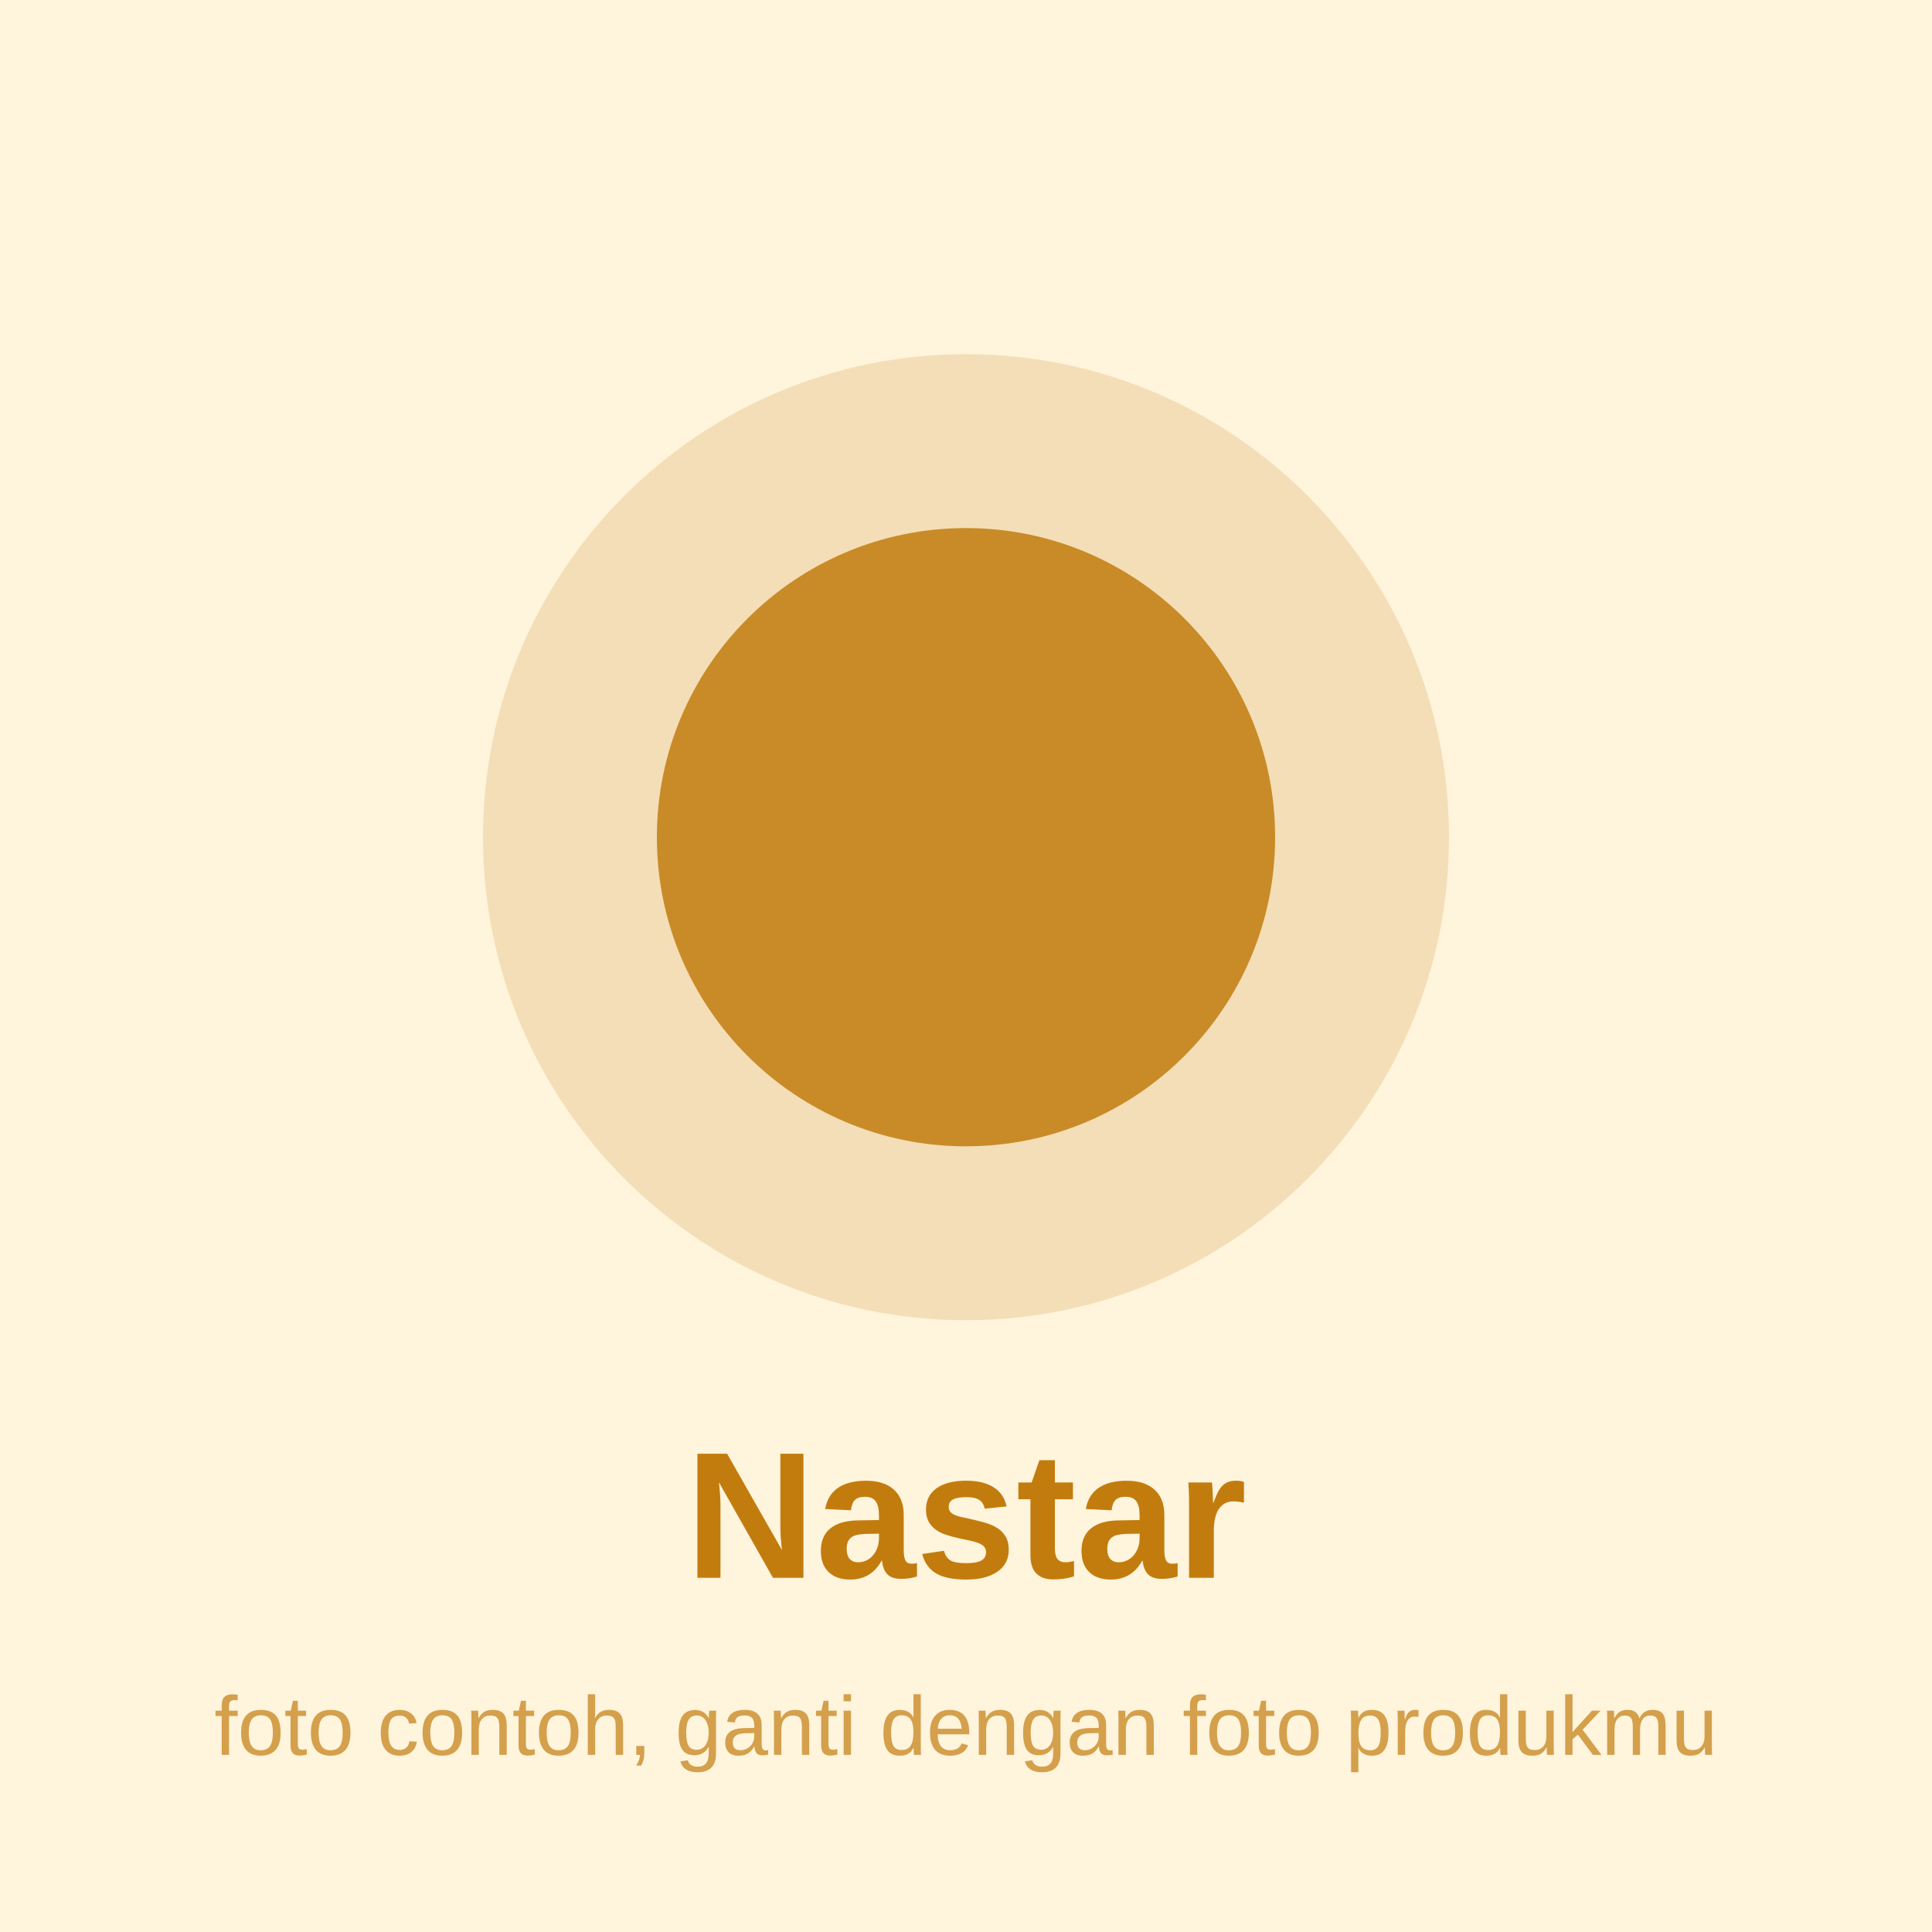
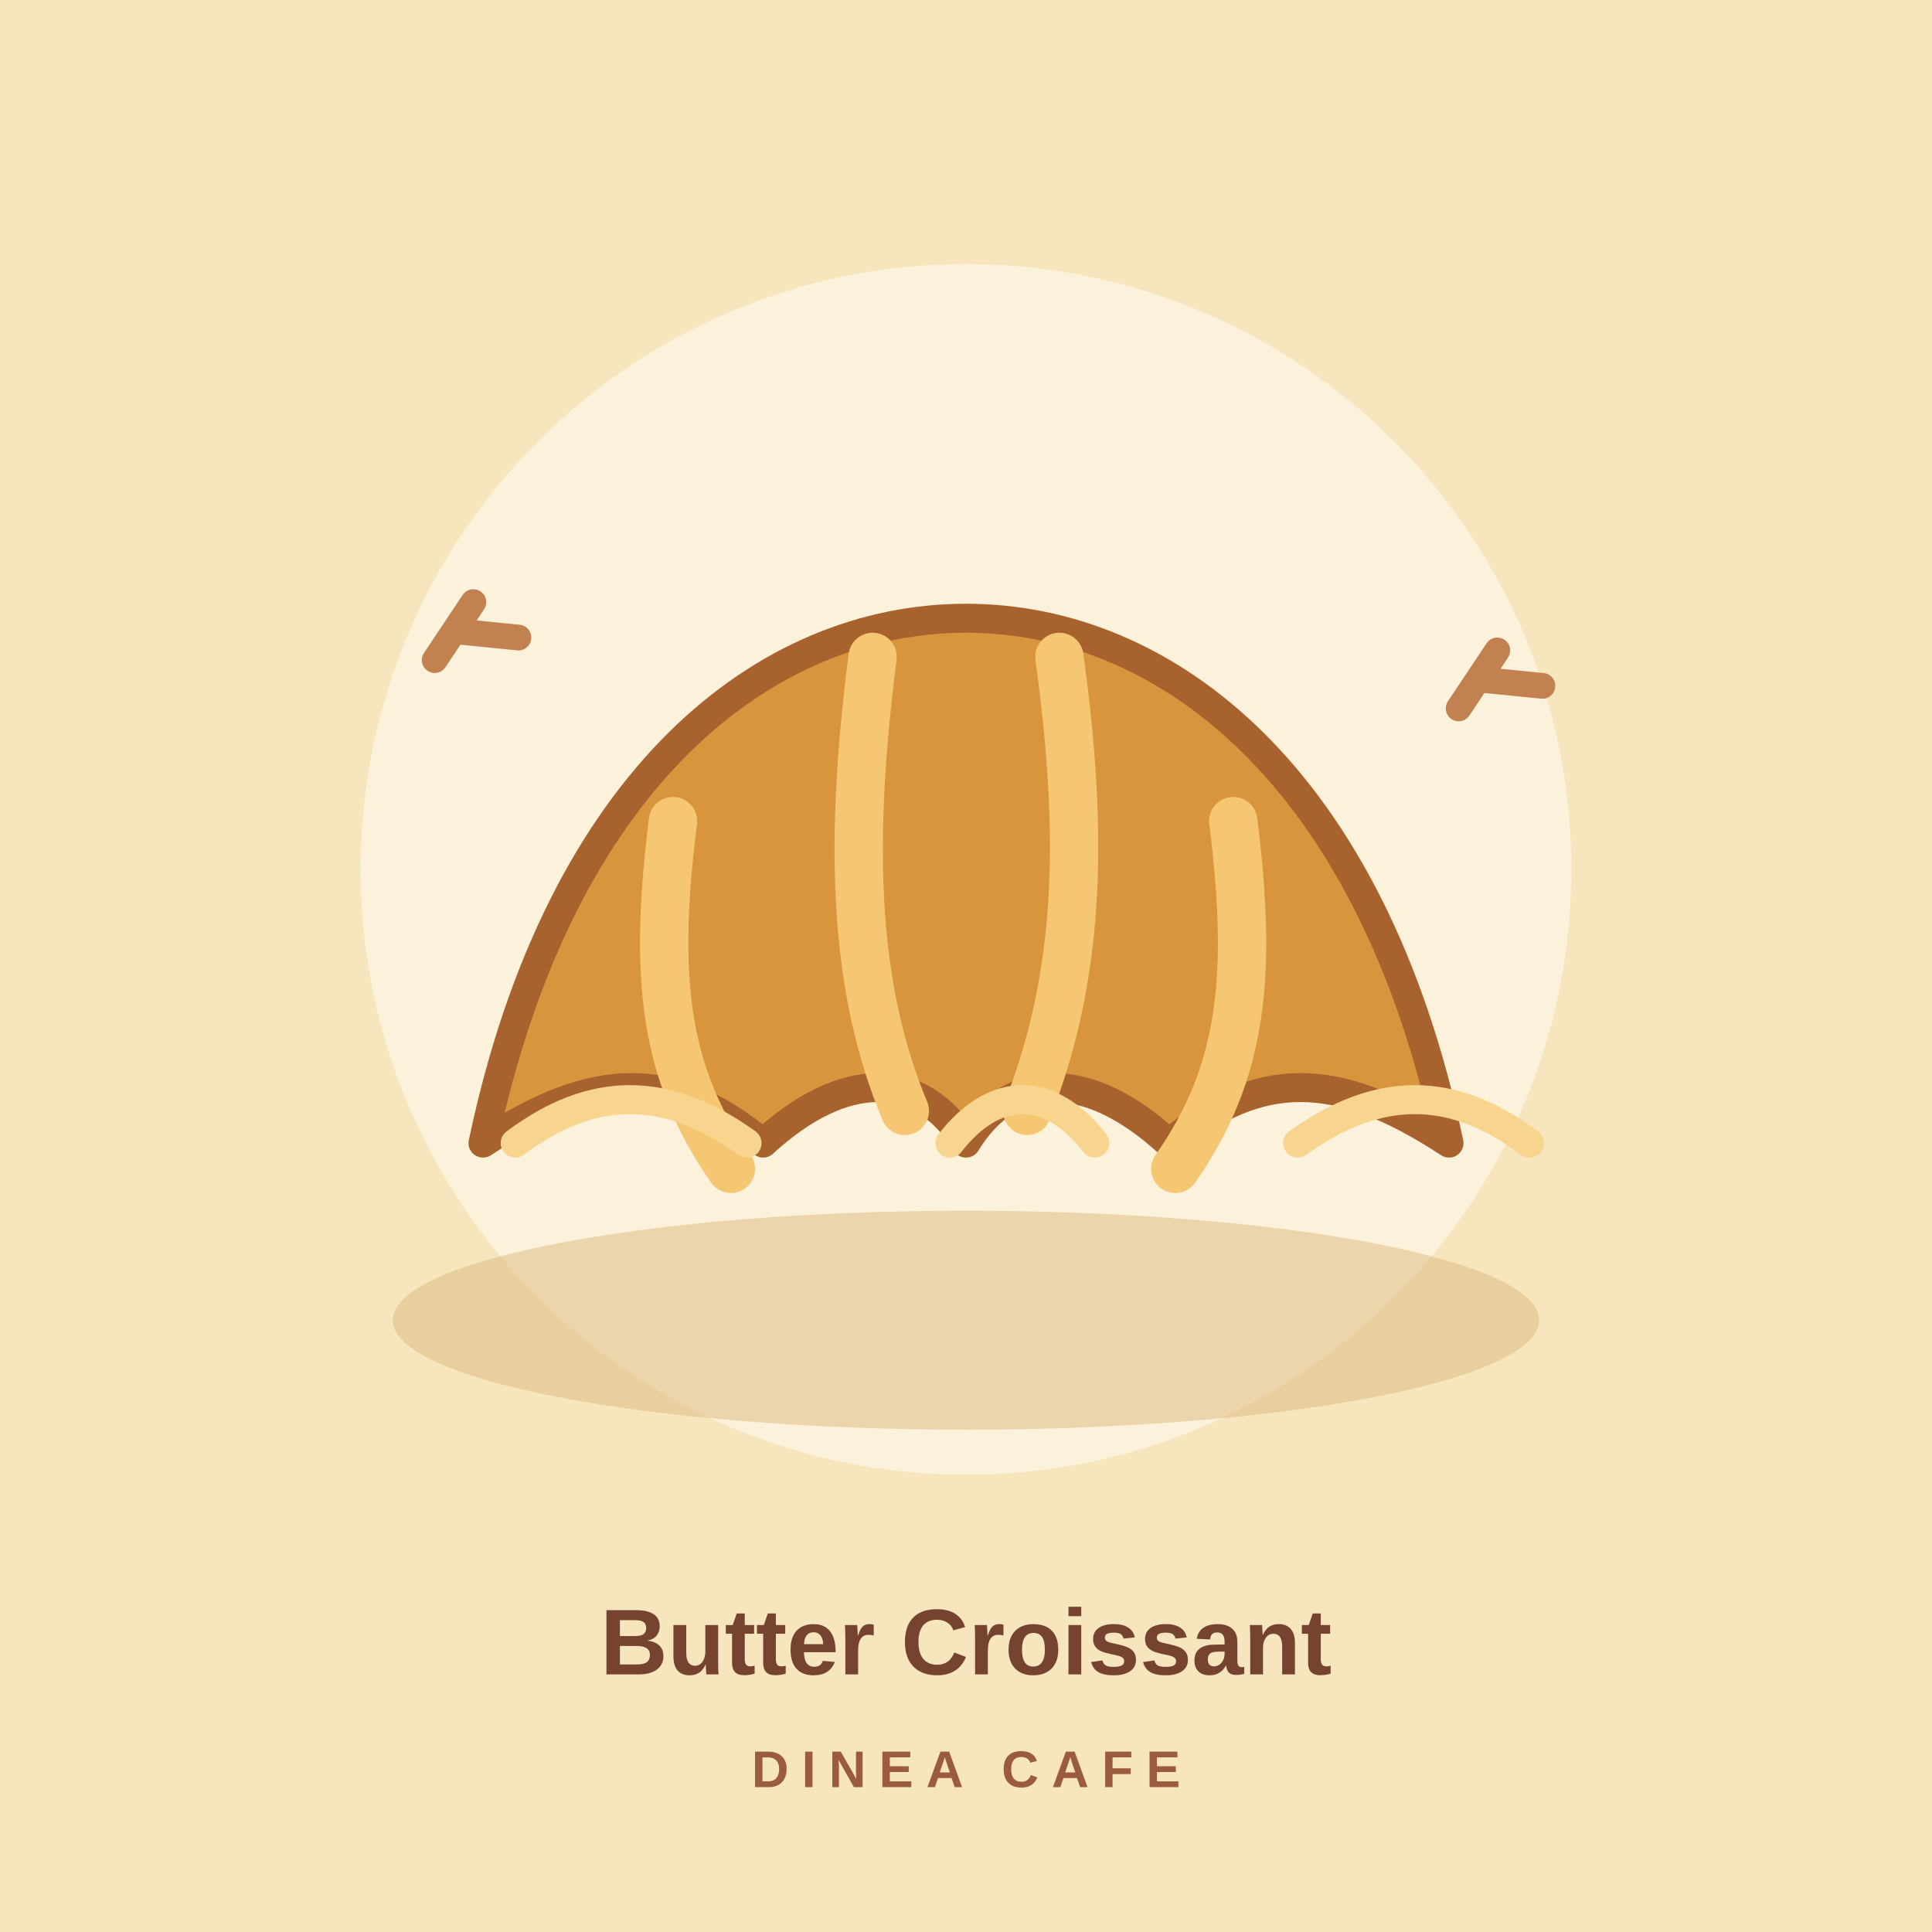
- <svg xmlns="http://www.w3.org/2000/svg" viewBox="0 0 600 600" role="img" aria-label="Foto contoh: Nastar">
-   <rect width="600" height="600" fill="#fff4dc" />
-   <circle cx="300" cy="260" r="150" fill="#c27c0e" opacity="0.18" />
-   <circle cx="300" cy="260" r="96" fill="#c27c0e" opacity="0.85" />
-   <text x="300" y="490" text-anchor="middle" font-family="Plus Jakarta Sans, Arial, sans-serif" font-size="56" font-weight="700" fill="#c27c0e">Nastar</text>
-   <text x="300" y="545" text-anchor="middle" font-family="Plus Jakarta Sans, Arial, sans-serif" font-size="26" fill="#c27c0e" opacity="0.7">foto contoh, ganti dengan foto produkmu</text>
+ <svg xmlns="http://www.w3.org/2000/svg" viewBox="0 0 600 600" role="img" aria-label="Ilustrasi butter croissant">
+   <rect width="600" height="600" fill="#f6e5bd" />
+   <circle cx="300" cy="270" r="188" fill="#fff8e9" opacity=".65" />
+   <ellipse cx="300" cy="410" rx="178" ry="34" fill="#d9b475" opacity=".45" />
+   <path d="M150 355c24-114 88-163 150-163s126 49 150 163c-35-23-59-23-87 0-25-23-49-23-63 0-14-23-38-23-63 0-28-23-52-23-87 0z" fill="#d9953e" stroke="#a8622d" stroke-width="9" stroke-linejoin="round" />
+   <path d="M209 255c-6 48-3 78 18 108m44-159c-8 62-5 105 10 141m48-141c8 58 6 100-10 141m64-90c6 48 3 78-18 108" fill="none" stroke="#f6c772" stroke-width="15" stroke-linecap="round" />
+   <path d="M160 355c24-18 47-18 72 0m63 0c14-18 31-18 45 0m63 0c25-18 48-18 72 0" fill="none" stroke="#f8d58e" stroke-width="9" stroke-linecap="round" />
+   <path d="m135 205 12-18m-6 9 20 2m292 22 12-18m-6 9 20 2" stroke="#c28150" stroke-width="8" stroke-linecap="round" />
+   <text x="300" y="520" text-anchor="middle" font-family="Arial, sans-serif" font-size="29" font-weight="700" fill="#75432f">Butter Croissant</text>
+   <text x="300" y="555" text-anchor="middle" font-family="Arial, sans-serif" font-size="16" font-weight="700" letter-spacing="4" fill="#9a5b3f">DINEA CAFE</text>
</svg>
